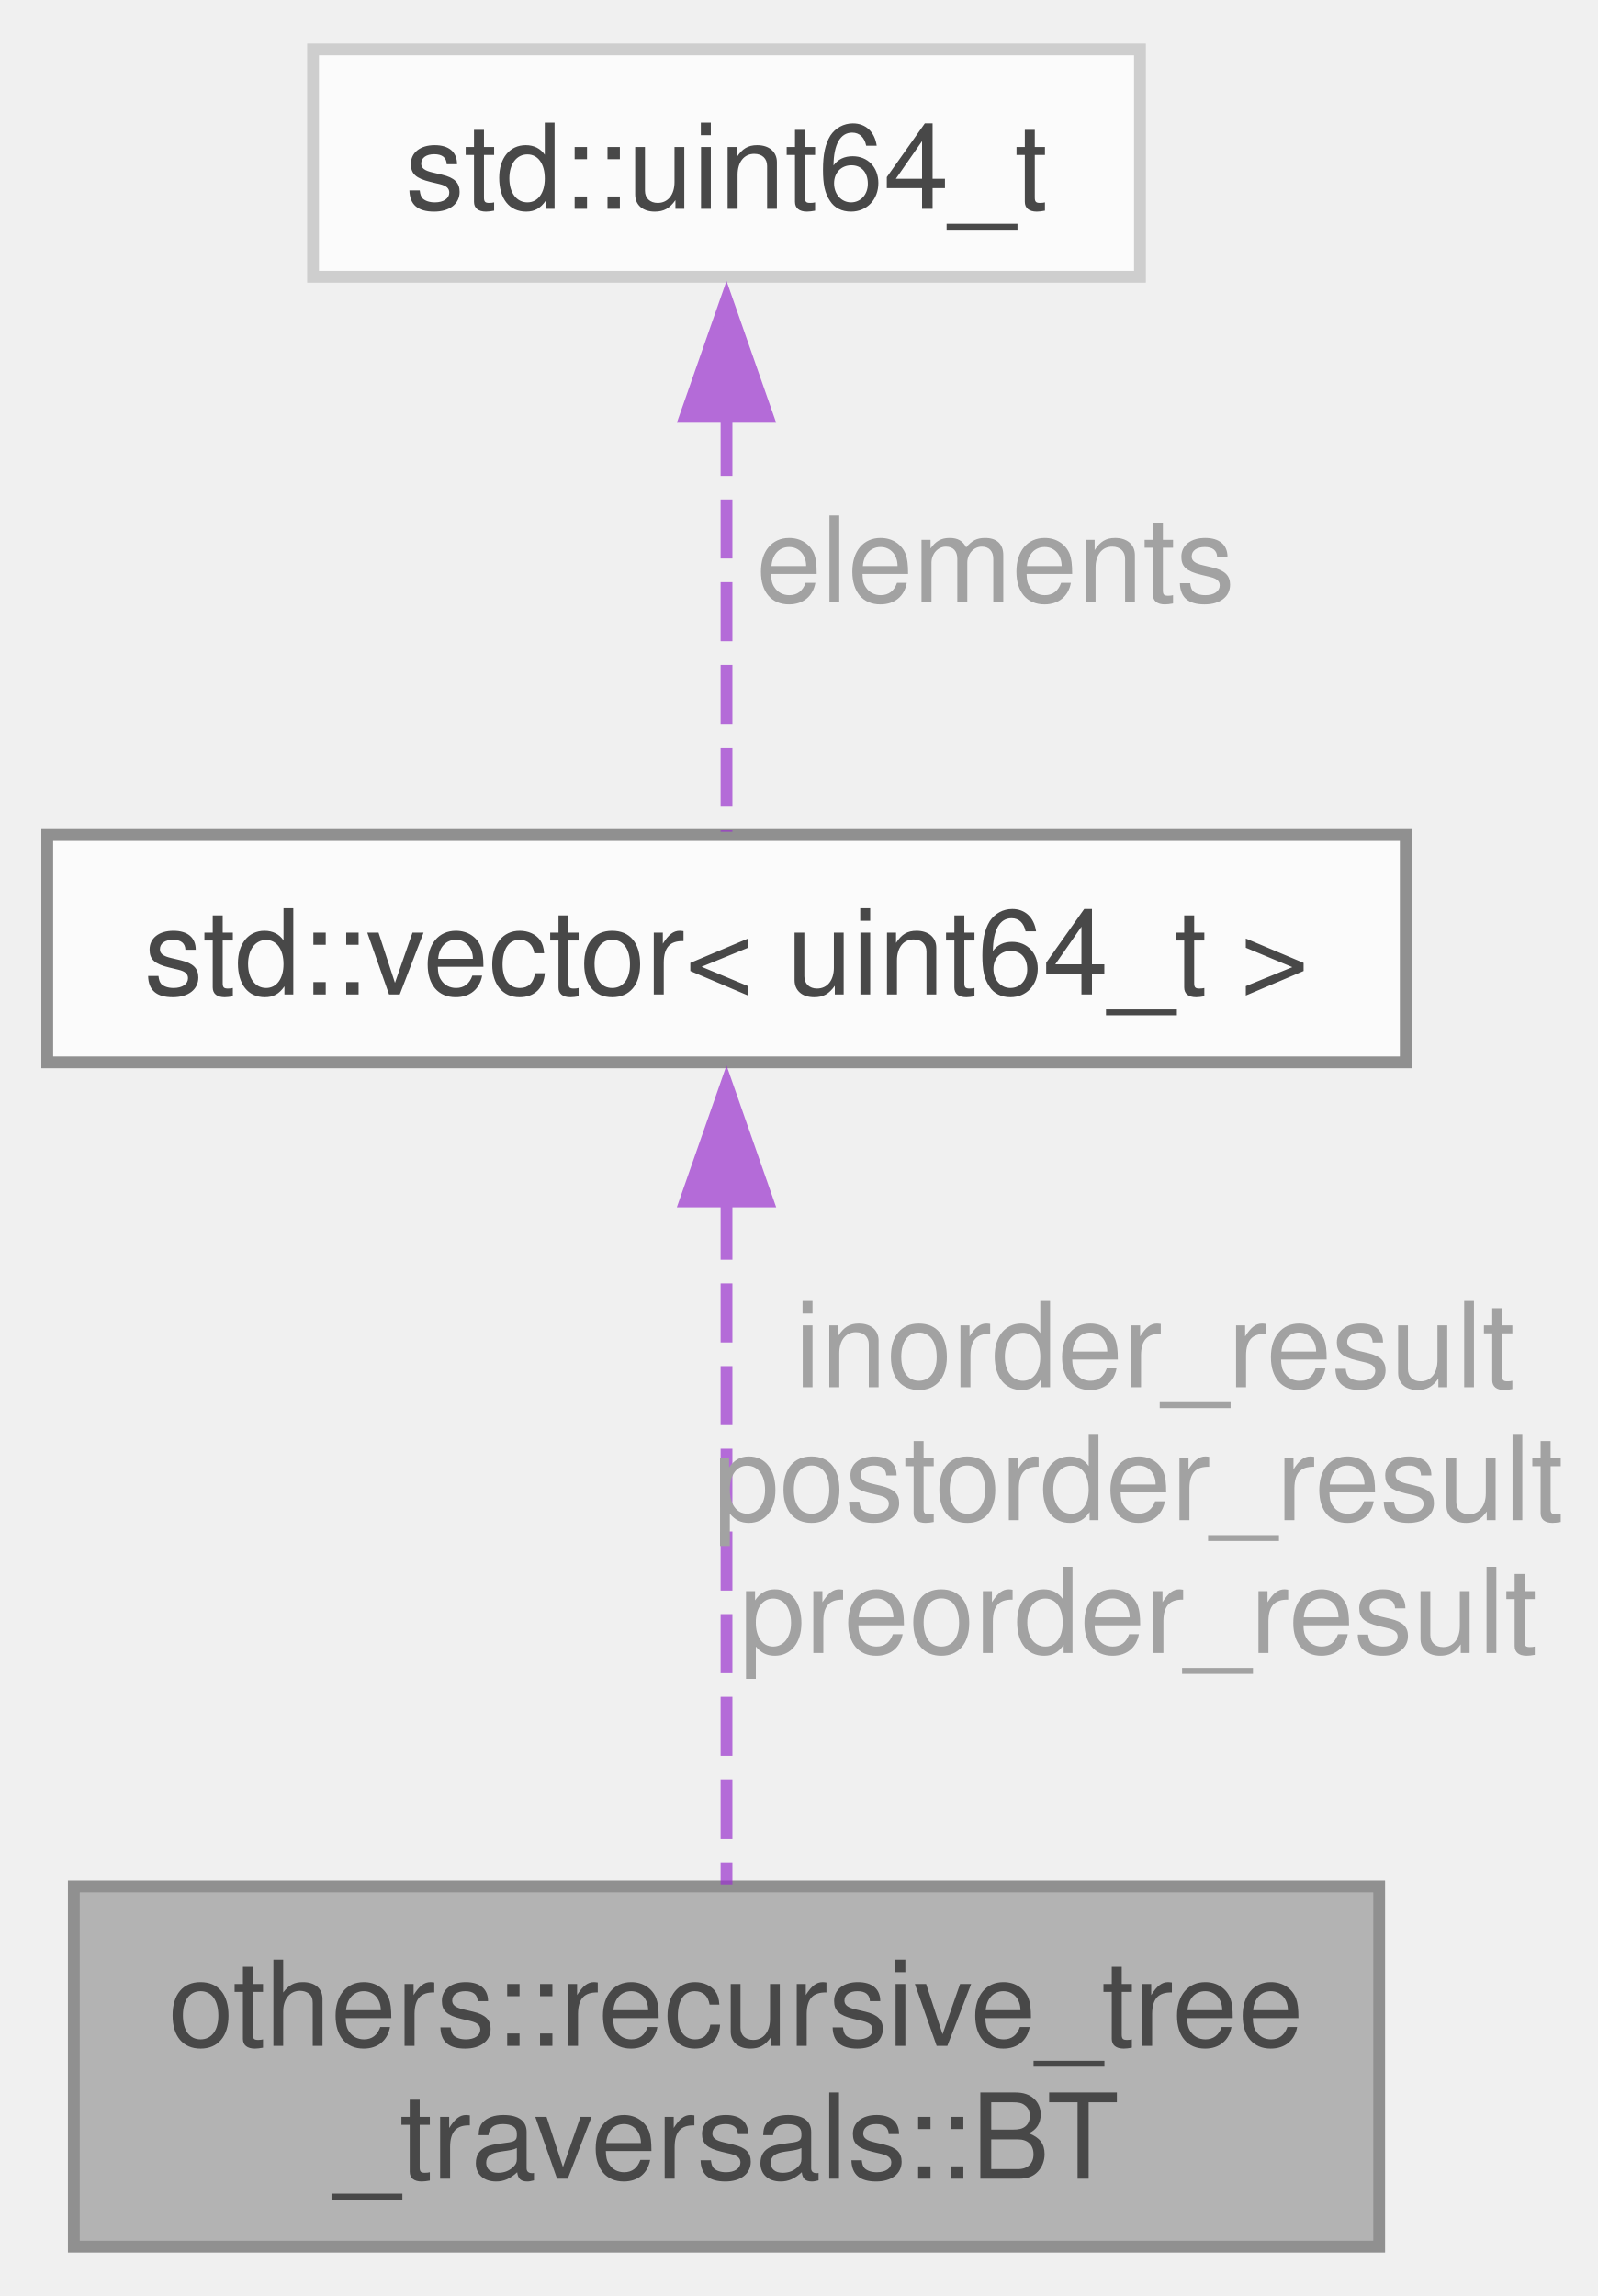
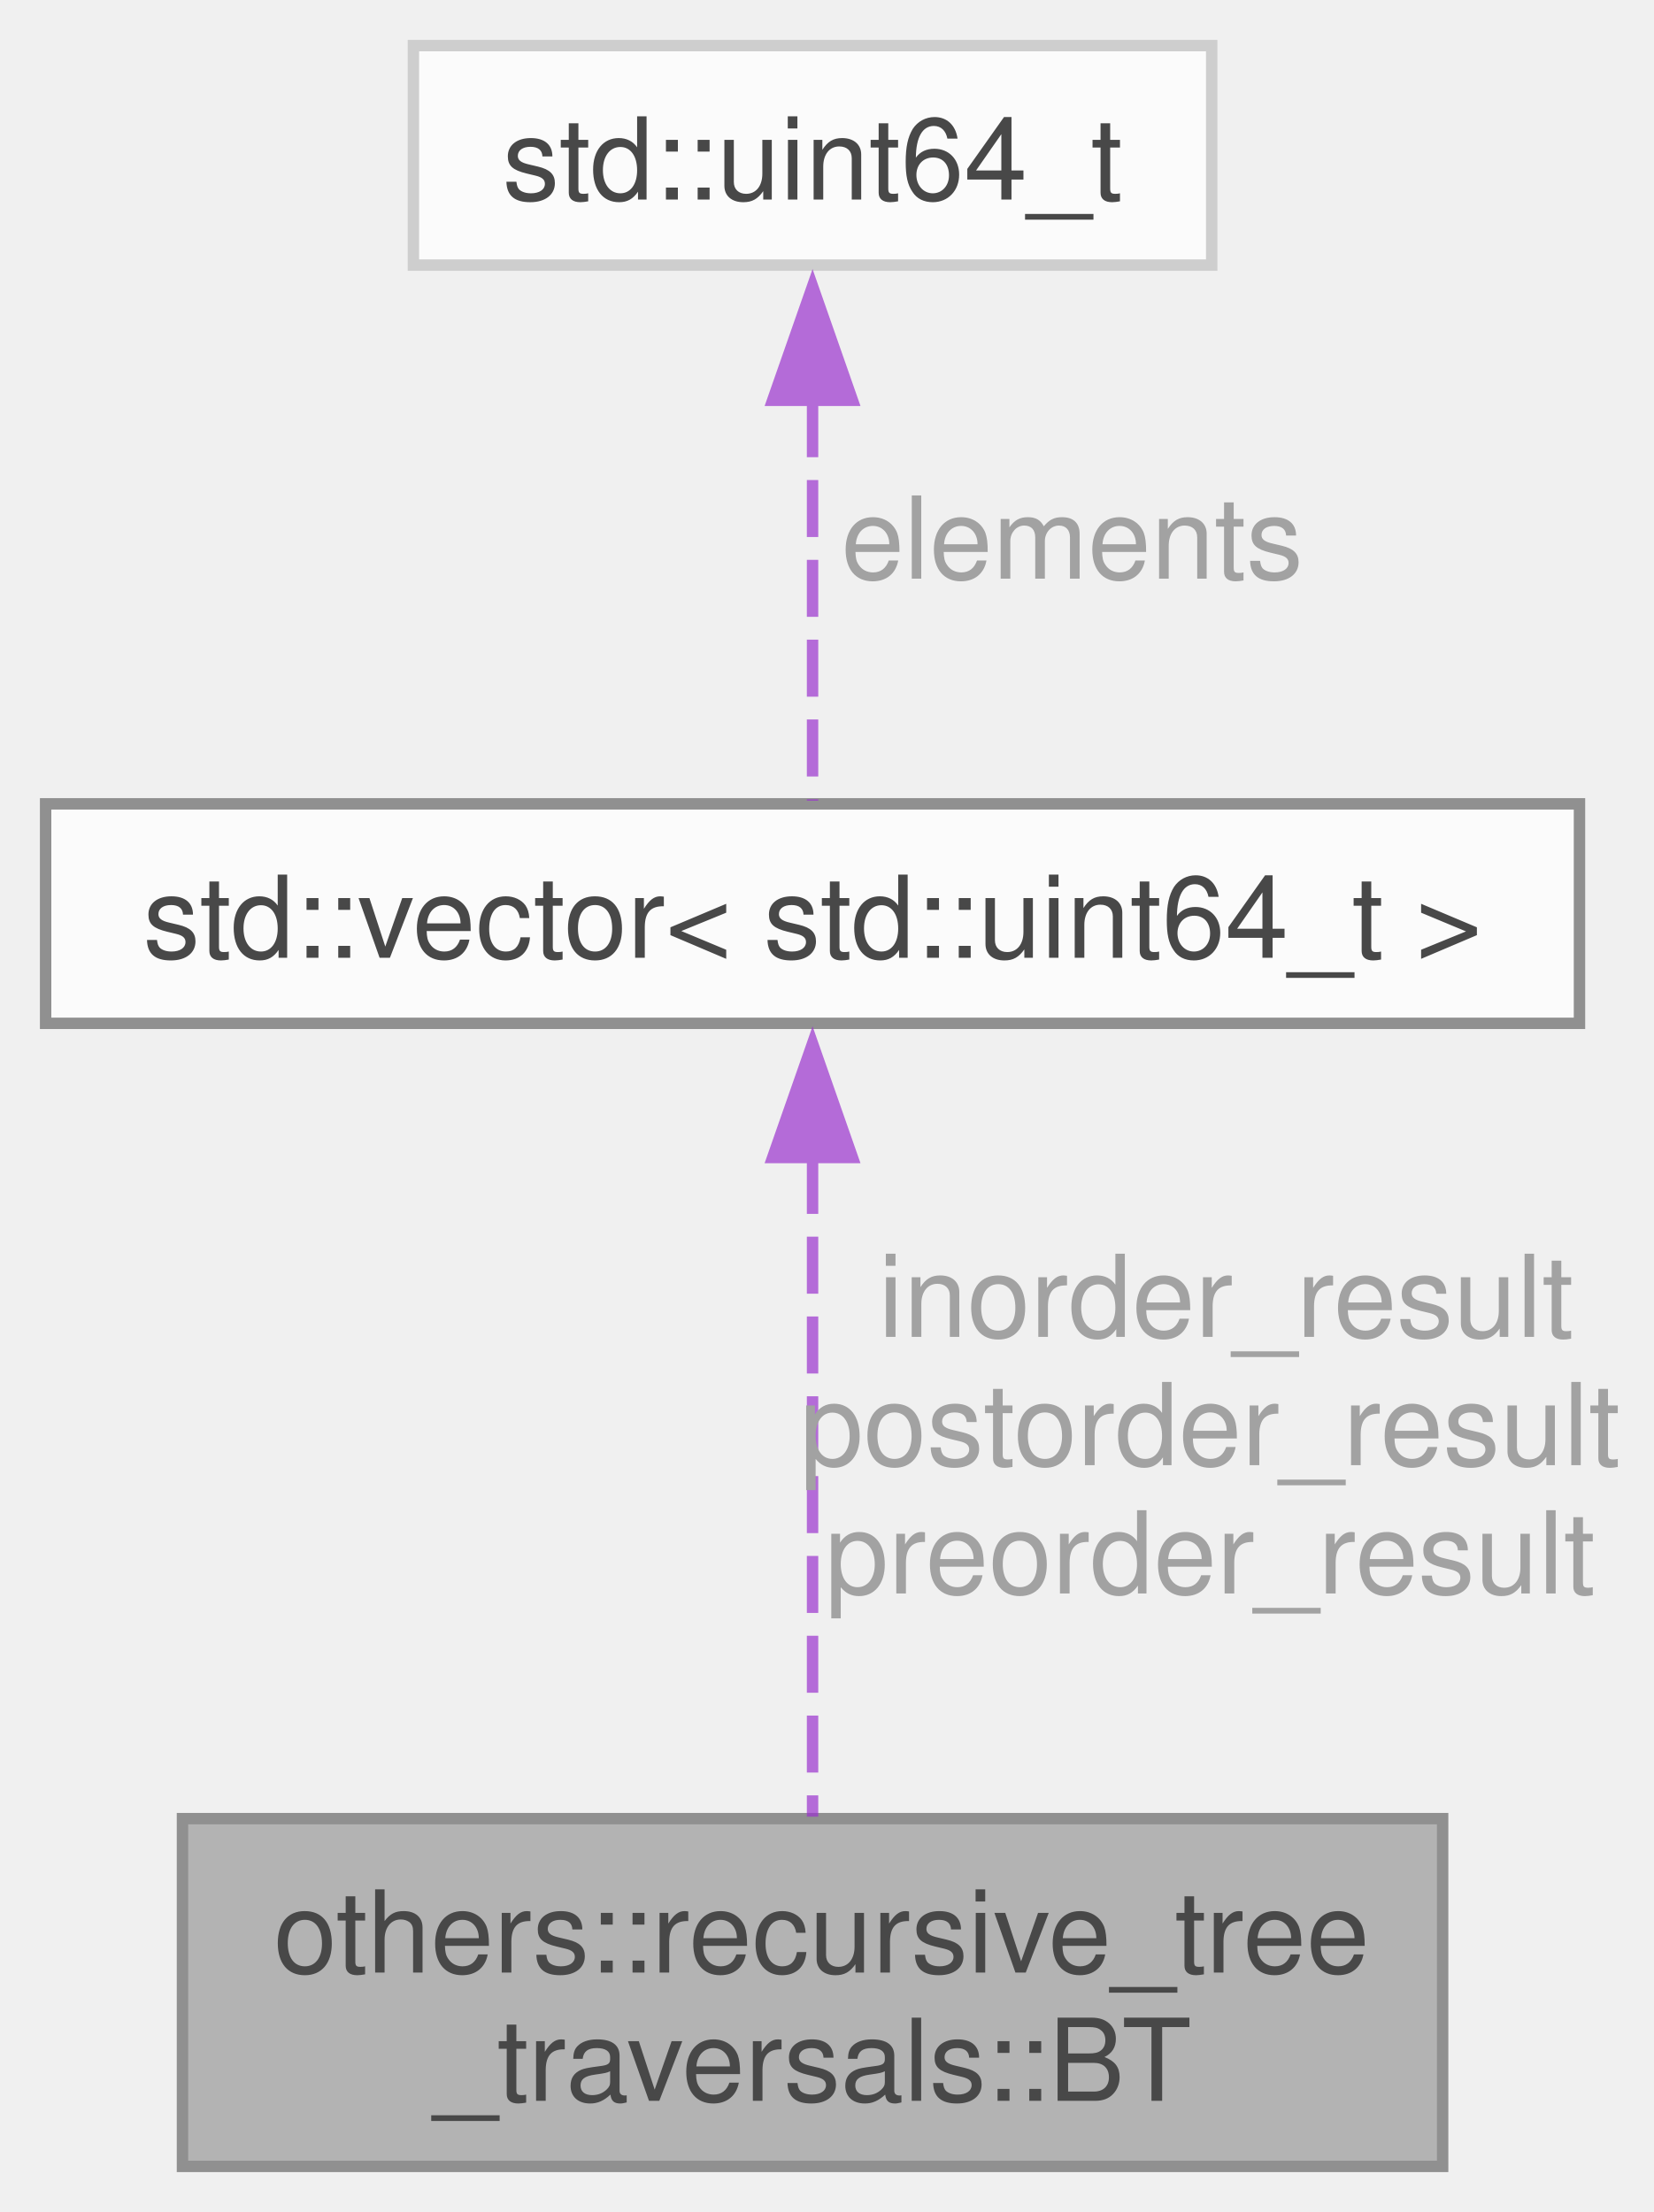
- <svg xmlns="http://www.w3.org/2000/svg" xmlns:xlink="http://www.w3.org/1999/xlink" width="135pt" height="194pt" viewBox="0.00 0.00 135.25 194.00">
+ <svg xmlns="http://www.w3.org/2000/svg" xmlns:xlink="http://www.w3.org/1999/xlink" width="145pt" height="194pt" viewBox="0.00 0.00 145.00 194.00">
  <svg id="main" version="1.1" xml:space="preserve">
    <style type="text/css">
.node, .edge {opacity: 0.7;}
.node.selected, .edge.selected {opacity: 1;}
.edge:hover path { stroke: red; }
.edge:hover polygon { stroke: red; fill: red; }
</style>
    <svg id="graph" class="graph">
      <g id="graph0" class="graph" transform="scale(1 1) rotate(0) translate(4 190)">
        <g id="Node000001" class="node">
          <g id="a_Node000001">
            <a xlink:title="BT used to make the entire structure of the binary tree and the functions associated with the binary ...">
-               <polygon fill="#999999" stroke="#666666" points="112.75,-30.5 2.25,-30.5 2.25,0 112.75,0 112.75,-30.5" />
-               <text text-anchor="start" x="10.25" y="-17" font-family="Helvetica,sans-Serif" font-size="10.00">others::recursive_tree</text>
-               <text text-anchor="middle" x="57.5" y="-5.75" font-family="Helvetica,sans-Serif" font-size="10.00">_traversals::BT</text>
+               <polygon fill="#999999" stroke="#666666" points="122.5,-30.5 12,-30.5 12,0 122.5,0 122.5,-30.5" />
+               <text text-anchor="start" x="20" y="-17" font-family="Helvetica,sans-Serif" font-size="10.00">others::recursive_tree</text>
+               <text text-anchor="middle" x="67.25" y="-5.75" font-family="Helvetica,sans-Serif" font-size="10.00">_traversals::BT</text>
            </a>
          </g>
        </g>
        <g id="Node000002" class="node">
          <g id="a_Node000002">
            <a target="_blank" xlink:href="http://en.cppreference.com/w/cpp/container/vector.html" xlink:title=" ">
-               <polygon fill="white" stroke="#666666" points="115,-119.5 0,-119.5 0,-100.25 115,-100.25 115,-119.5" />
-               <text text-anchor="middle" x="57.5" y="-106" font-family="Helvetica,sans-Serif" font-size="10.00">std::vector&lt; uint64_t &gt;</text>
+               <polygon fill="white" stroke="#666666" points="134.5,-119.5 0,-119.5 0,-100.25 134.5,-100.25 134.5,-119.5" />
+               <text text-anchor="middle" x="67.25" y="-106" font-family="Helvetica,sans-Serif" font-size="10.00">std::vector&lt; std::uint64_t &gt;</text>
            </a>
          </g>
        </g>
        <g id="edge1_Node000001_Node000002" class="edge">
          <g id="a_edge1_Node000001_Node000002">
            <a xlink:title=" ">
-               <path fill="none" stroke="#9a32cd" stroke-dasharray="5,2" d="M57.5,-88.54C57.5,-71.03 57.5,-46.2 57.5,-30.67" />
-               <polygon fill="#9a32cd" stroke="#9a32cd" points="54,-88.48 57.5,-98.48 61,-88.48 54,-88.48" />
+               <path fill="none" stroke="#9a32cd" stroke-dasharray="5,2" d="M67.25,-88.54C67.25,-71.03 67.25,-46.2 67.25,-30.67" />
+               <polygon fill="#9a32cd" stroke="#9a32cd" points="63.75,-88.48 67.25,-98.48 70.75,-88.48 63.75,-88.48" />
            </a>
          </g>
-           <text text-anchor="middle" x="92.38" y="-72.75" font-family="Helvetica,sans-Serif" font-size="10.00" fill="grey"> inorder_result</text>
-           <text text-anchor="middle" x="92.38" y="-61.5" font-family="Helvetica,sans-Serif" font-size="10.00" fill="grey">postorder_result</text>
-           <text text-anchor="middle" x="92.38" y="-50.25" font-family="Helvetica,sans-Serif" font-size="10.00" fill="grey">preorder_result</text>
+           <text text-anchor="middle" x="102.12" y="-72.75" font-family="Helvetica,sans-Serif" font-size="10.00" fill="grey"> inorder_result</text>
+           <text text-anchor="middle" x="102.12" y="-61.5" font-family="Helvetica,sans-Serif" font-size="10.00" fill="grey">postorder_result</text>
+           <text text-anchor="middle" x="102.12" y="-50.25" font-family="Helvetica,sans-Serif" font-size="10.00" fill="grey">preorder_result</text>
        </g>
        <g id="Node000003" class="node">
          <g id="a_Node000003">
            <a target="_blank" xlink:href="http://en.cppreference.com/w/cpp/types/integer.html" xlink:title=" ">
-               <polygon fill="white" stroke="#bfbfbf" points="92.5,-186 22.5,-186 22.5,-166.75 92.5,-166.75 92.5,-186" />
-               <text text-anchor="middle" x="57.5" y="-172.5" font-family="Helvetica,sans-Serif" font-size="10.00">std::uint64_t</text>
+               <polygon fill="white" stroke="#bfbfbf" points="102.25,-186 32.25,-186 32.25,-166.75 102.25,-166.75 102.25,-186" />
+               <text text-anchor="middle" x="67.25" y="-172.5" font-family="Helvetica,sans-Serif" font-size="10.00">std::uint64_t</text>
            </a>
          </g>
        </g>
        <g id="edge2_Node000002_Node000003" class="edge">
          <g id="a_edge2_Node000002_Node000003">
            <a xlink:title=" ">
-               <path fill="none" stroke="#9a32cd" stroke-dasharray="5,2" d="M57.5,-154.9C57.5,-143.07 57.5,-128.79 57.5,-119.77" />
-               <polygon fill="#9a32cd" stroke="#9a32cd" points="54,-154.89 57.5,-164.89 61,-154.89 54,-154.89" />
+               <path fill="none" stroke="#9a32cd" stroke-dasharray="5,2" d="M67.25,-154.9C67.25,-143.07 67.25,-128.79 67.25,-119.77" />
+               <polygon fill="#9a32cd" stroke="#9a32cd" points="63.75,-154.89 67.25,-164.89 70.75,-154.89 63.75,-154.89" />
            </a>
          </g>
-           <text text-anchor="middle" x="78.88" y="-139.25" font-family="Helvetica,sans-Serif" font-size="10.00" fill="grey"> elements</text>
+           <text text-anchor="middle" x="88.62" y="-139.25" font-family="Helvetica,sans-Serif" font-size="10.00" fill="grey"> elements</text>
        </g>
      </g>
    </svg>
  </svg>
  <style type="text/css">

[data-mouse-over-selected='false'] { opacity: 0.7; }
[data-mouse-over-selected='true']  { opacity: 1.0; }

</style>
</svg>
